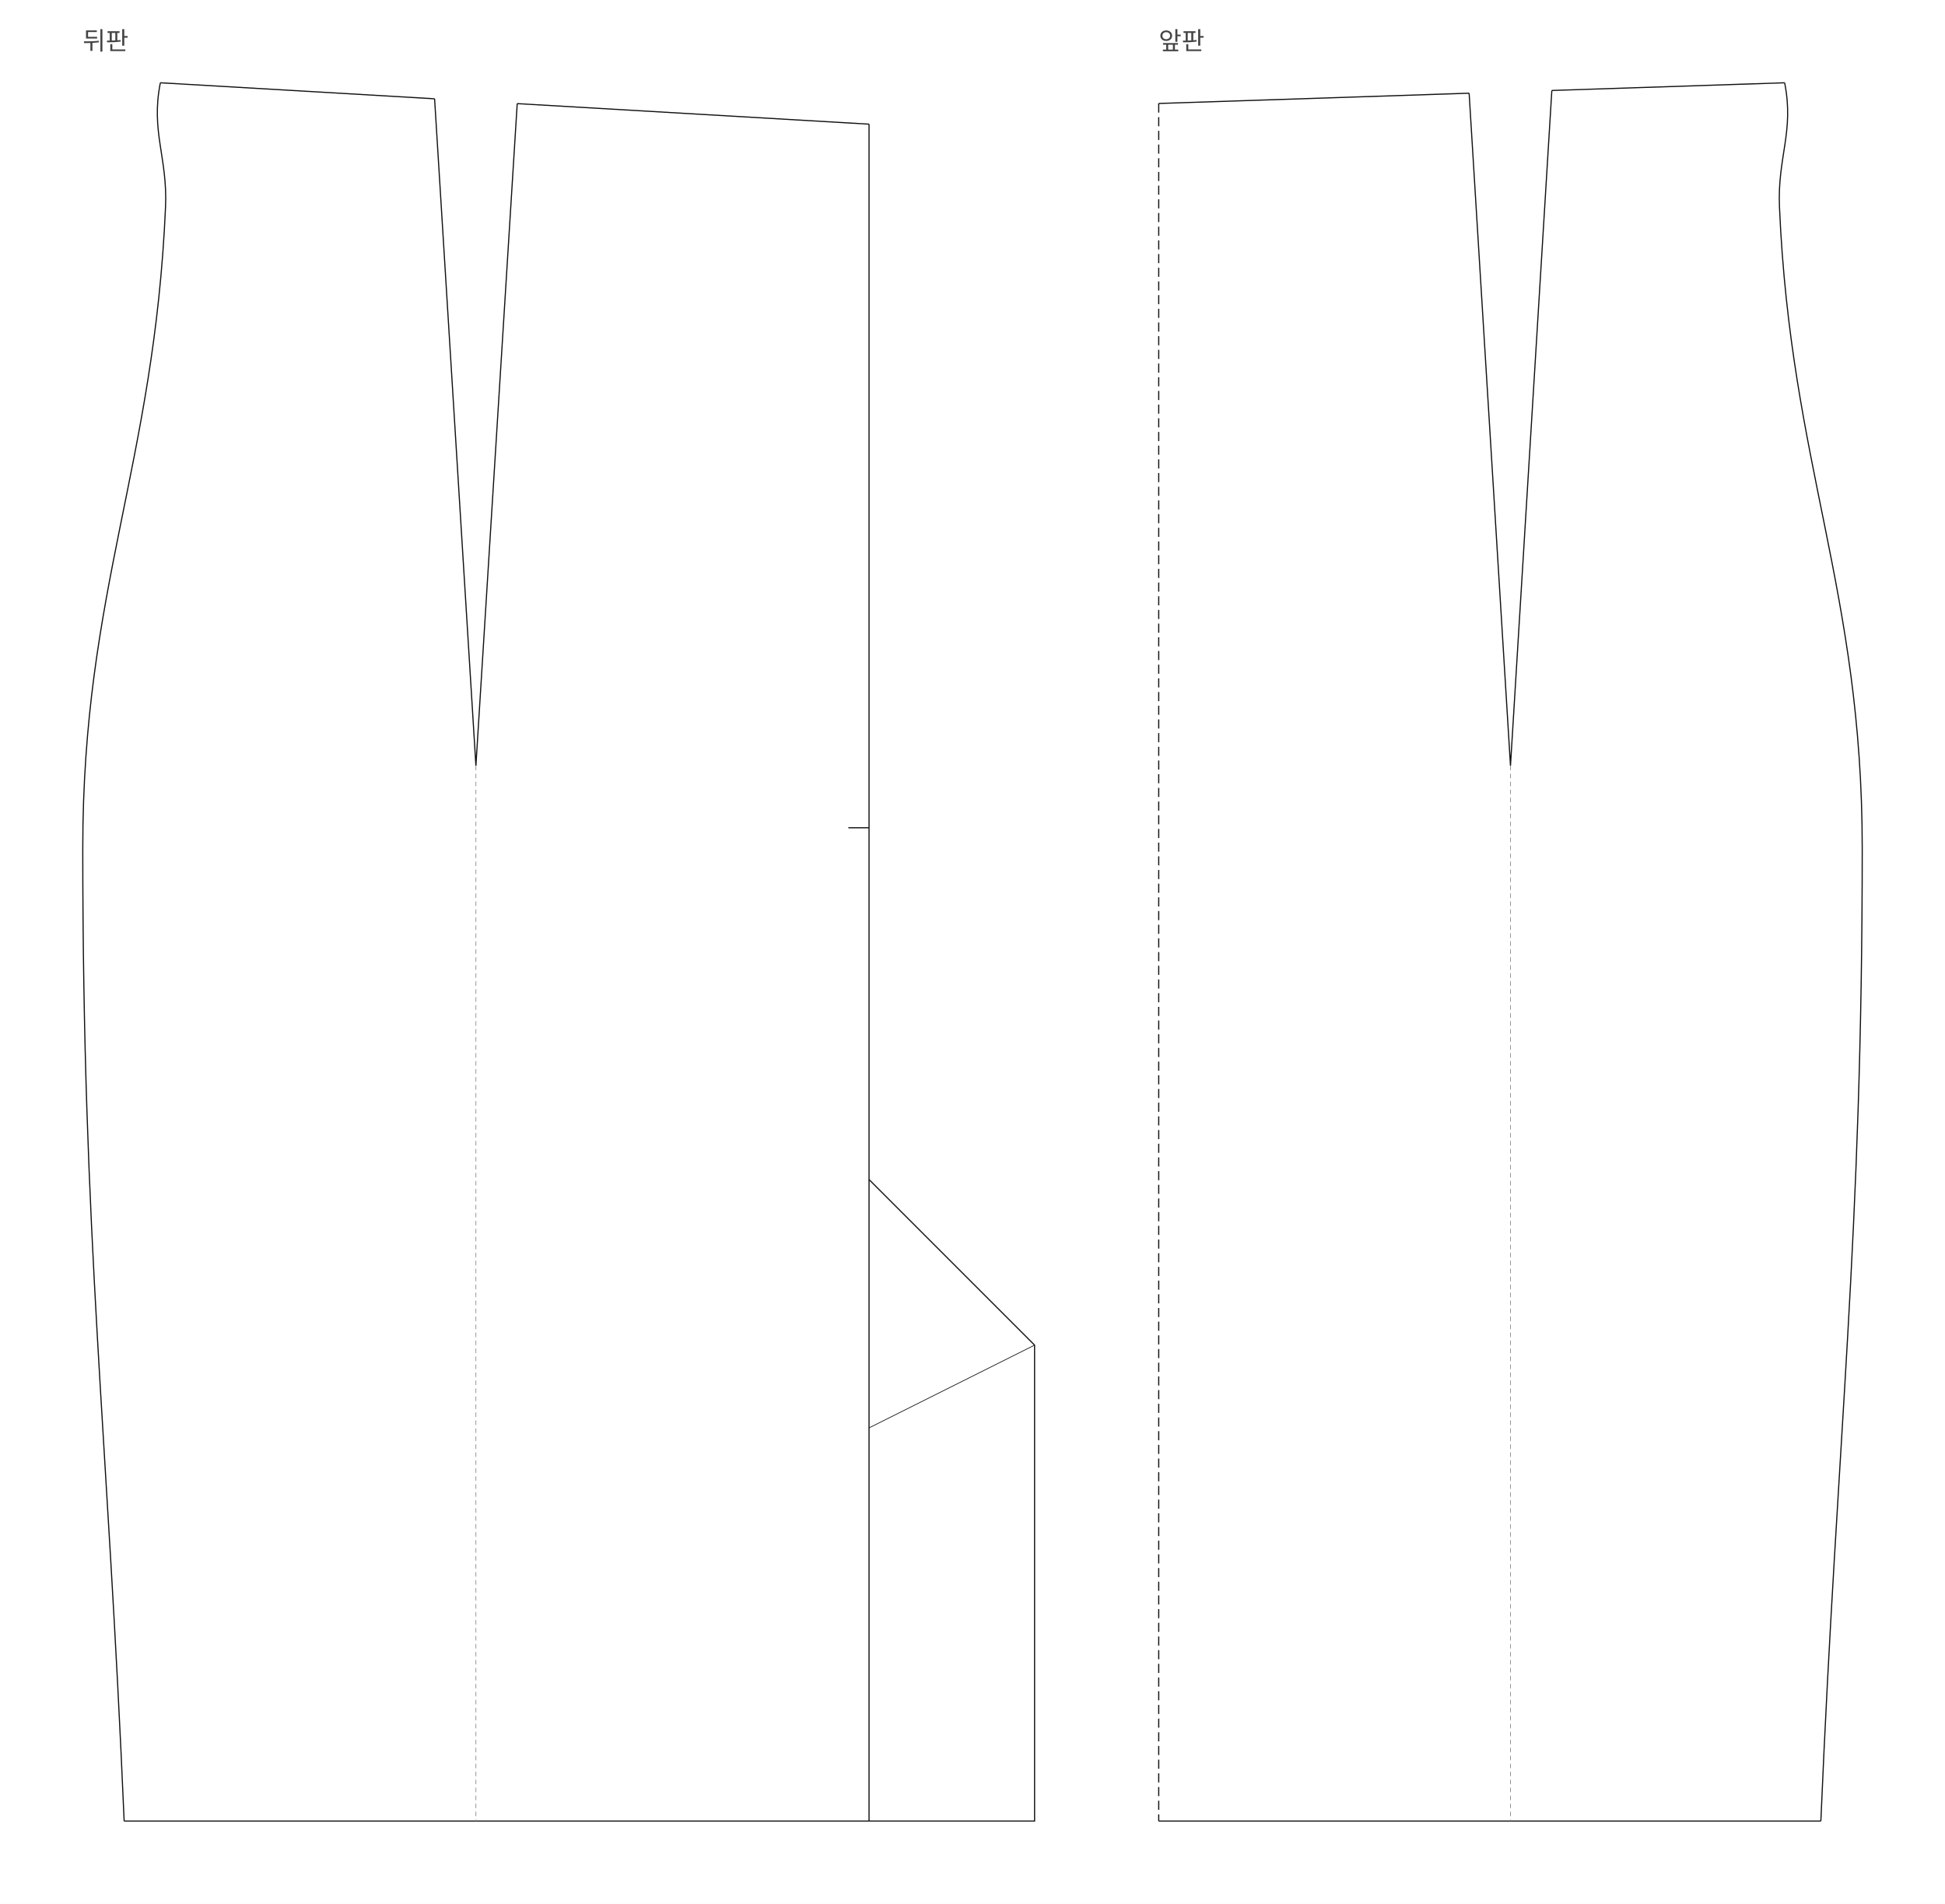
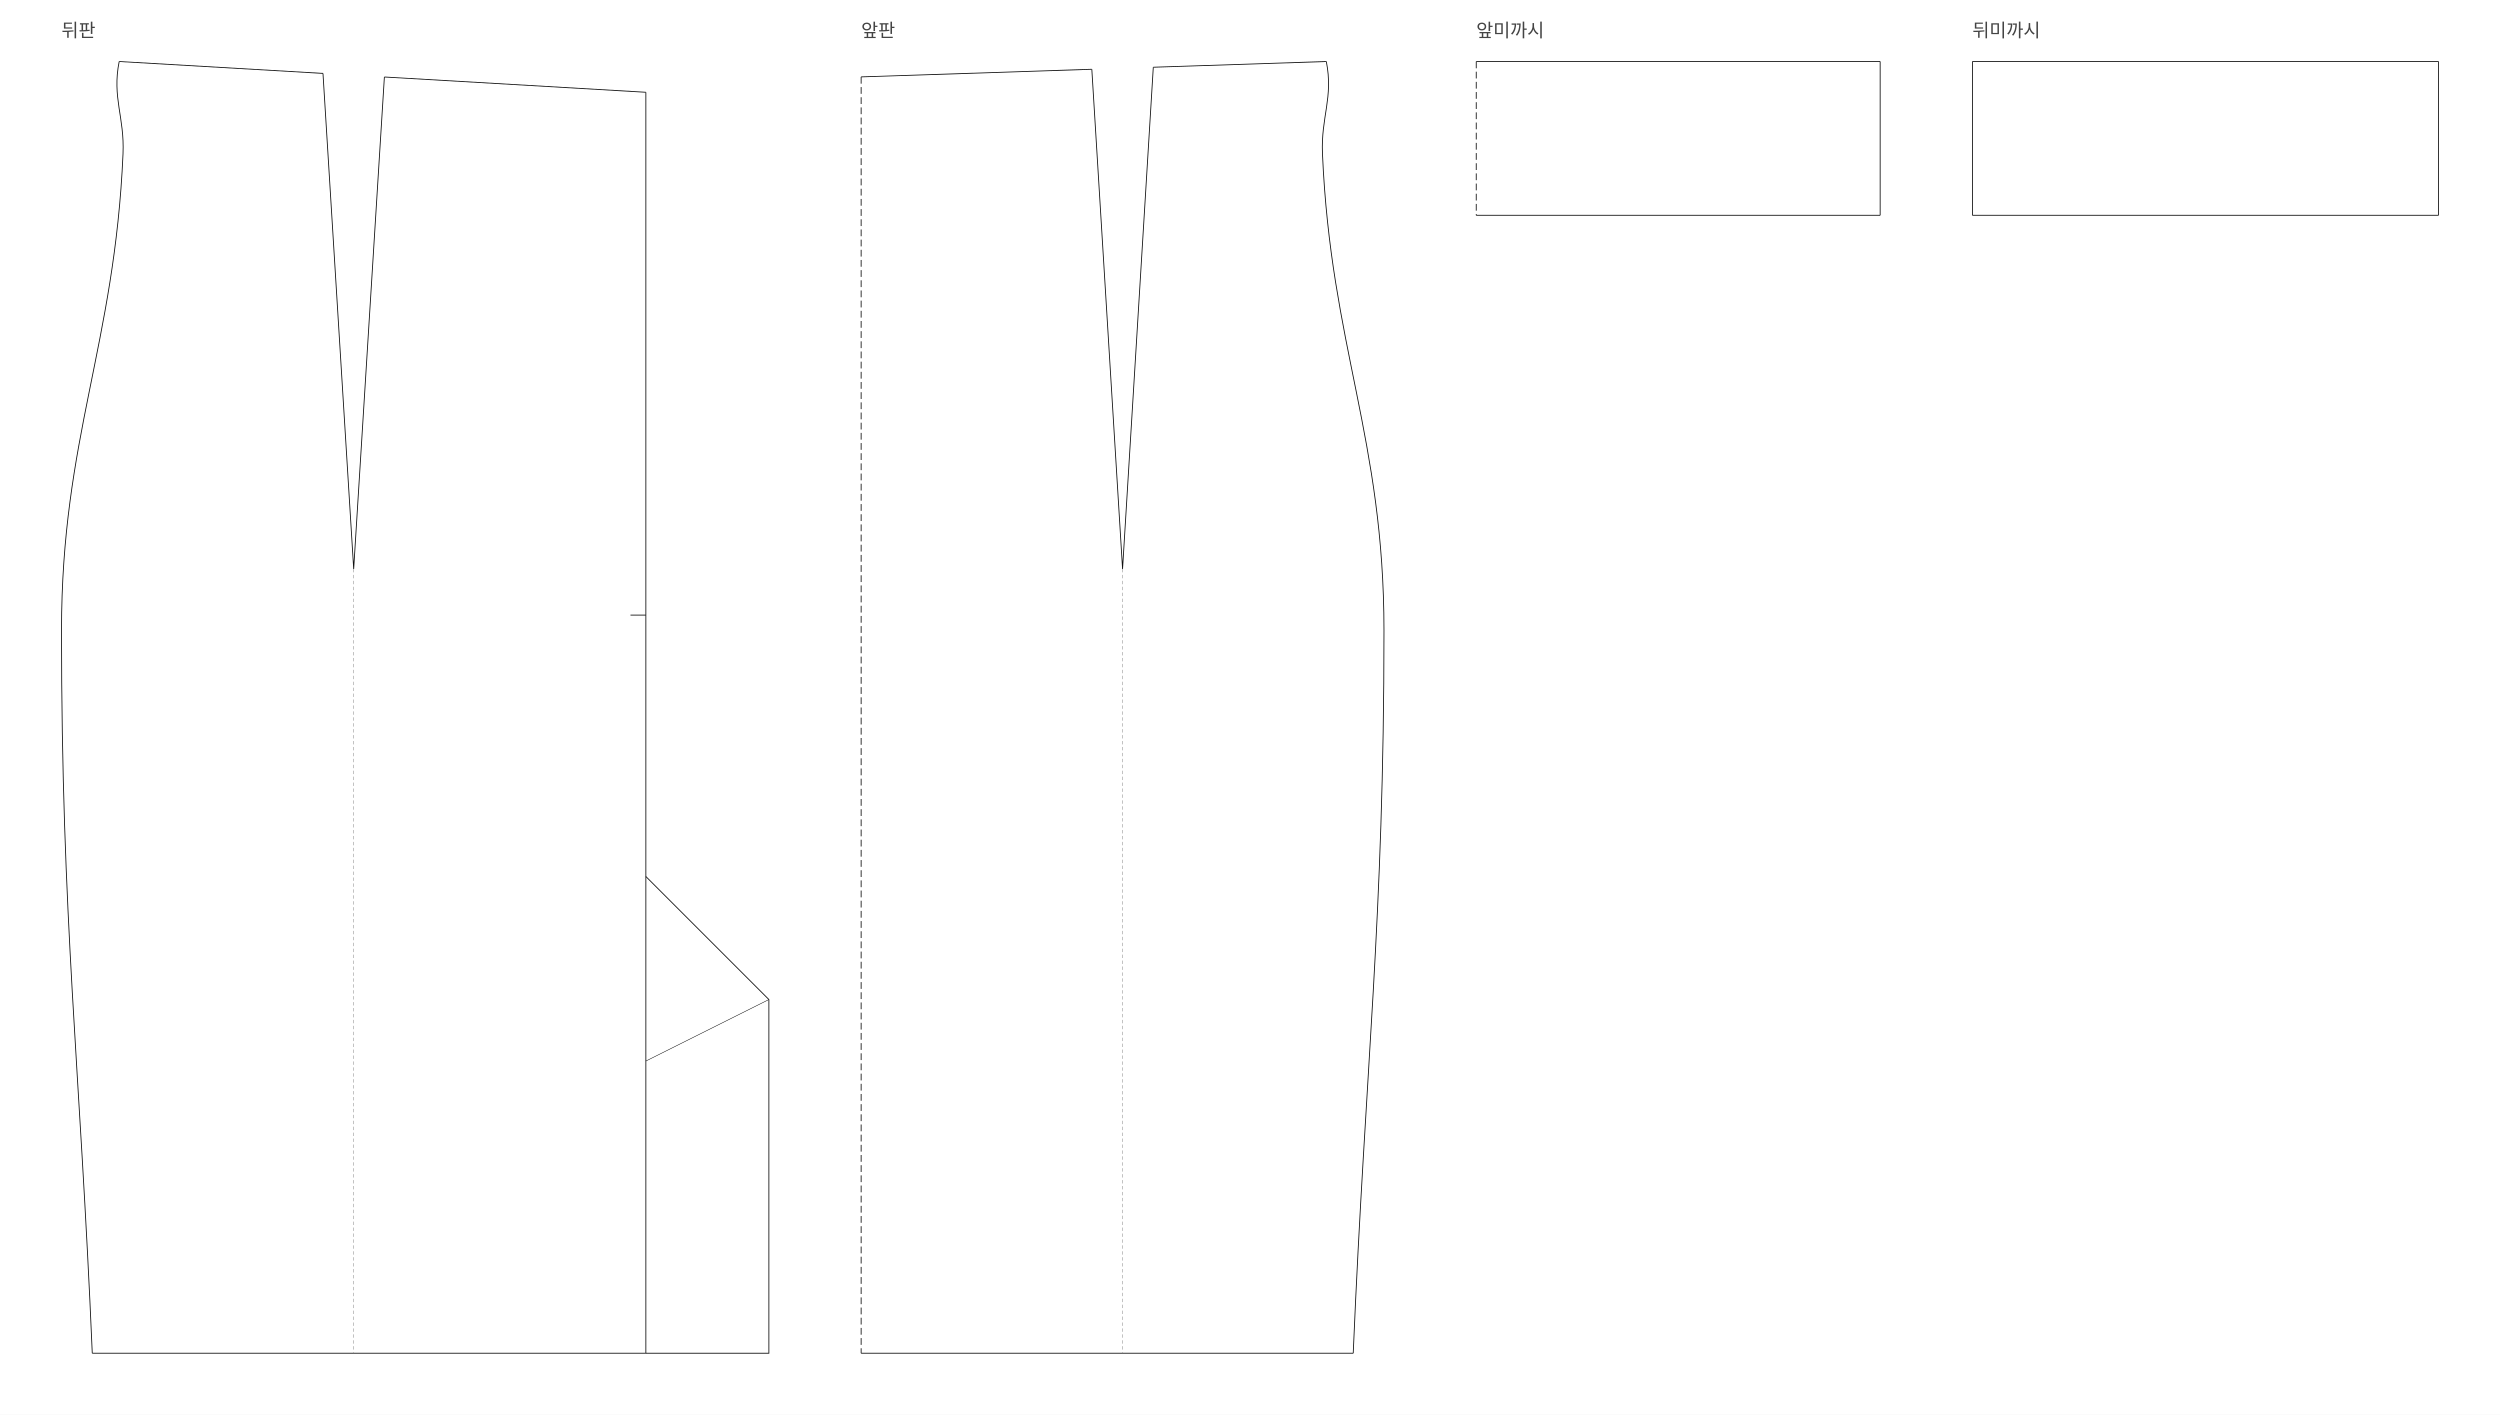
- <svg xmlns="http://www.w3.org/2000/svg" width="596.9mm" height="584.2mm" viewBox="0 0 596.9 584.2">
+ <svg xmlns="http://www.w3.org/2000/svg" width="1032.35mm" height="584.2mm" viewBox="0 0 1032.35 584.2">
  <rect width="100%" height="100%" fill="white" />
  <g id="뒤판">
    <g id="outline" fill="none" stroke="#111" stroke-width="0.35">
      <path d="M266.7 361.95L317.5 412.75L317.5 558.8L266.7 558.8" />
      <path d="M266.7 38.1L266.7 558.8" />
      <path d="M266.7 38.1L158.728 31.795" />
      <path d="M133.372 30.314L49.212 25.4" />
      <path d="M49.212 25.4C46.221 40.357 51.461 48.261 50.8 63.5C47.36 142.818 25.4 180.957 25.4 260.35C25.4 379.838 33.02 439.42 38.1 558.8" />
      <path d="M266.7 558.8L38.1 558.8" />
    </g>
    <g id="dart" fill="none" stroke="#111" stroke-width="0.35">
      <path d="M158.728 31.795L146.05 234.95L133.372 30.314" />
    </g>
    <g id="construction" fill="none" stroke="#888" stroke-width="0.21" stroke-dasharray="1.4,1.05">
      <path d="M146.05 234.95L146.05 558.8" />
    </g>
    <g id="mark" fill="none" stroke="#111" stroke-width="0.21">
      <path d="M266.7 438.15L317.5 412.75" />
    </g>
    <g id="notch" fill="none" stroke="#111" stroke-width="0.35">
      <path d="M266.7 254L260.35 254" />
    </g>
    <text x="25.4" y="15.24" font-size="7.62" font-family="sans-serif" fill="#444">뒤판</text>
  </g>
  <g id="앞판">
    <g id="outline" fill="none" stroke="#111" stroke-width="0.35">
      <path d="M355.6 31.75L450.857 28.601" />
      <path d="M476.243 27.762L547.688 25.4" />
      <path d="M547.688 25.4C550.679 40.357 545.439 48.261 546.1 63.5C549.54 142.818 571.5 180.957 571.5 260.35C571.5 379.838 563.88 439.42 558.8 558.8" />
      <path d="M355.6 558.8L558.8 558.8" />
    </g>
    <g id="dart" fill="none" stroke="#111" stroke-width="0.35">
      <path d="M450.857 28.601L463.55 234.95L476.243 27.762" />
    </g>
    <g id="construction" fill="none" stroke="#888" stroke-width="0.21" stroke-dasharray="1.4,1.05">
      <path d="M463.55 234.95L463.55 558.8" />
    </g>
    <g id="fold" fill="none" stroke="#111" stroke-width="0.35" stroke-dasharray="2.8,1.4">
      <path d="M355.6 31.75L355.6 558.8" />
    </g>
    <text x="355.6" y="15.24" font-size="7.62" font-family="sans-serif" fill="#444">앞판</text>
  </g>
+   <g id="앞미까시">
+     <g id="outline" fill="none" stroke="#111" stroke-width="0.35">
+       <path d="M609.6 25.4L776.392 25.4" />
+       <path d="M609.6 88.9L776.392 88.9" />
+       <path d="M776.392 88.9L776.392 25.4" />
+     </g>
+     <g id="fold" fill="none" stroke="#111" stroke-width="0.35" stroke-dasharray="2.8,1.4">
+       <path d="M609.6 25.4L609.6 88.9" />
+     </g>
+     <text x="609.6" y="15.24" font-size="7.62" font-family="sans-serif" fill="#444">앞미까시</text>
+   </g>
+   <g id="뒤미까시">
+     <g id="outline" fill="none" stroke="#111" stroke-width="0.35">
+       <path d="M814.492 25.4L1006.95 25.4" />
+       <path d="M814.492 25.4L814.492 88.9" />
+       <path d="M814.492 88.9L1006.95 88.9" />
+       <path d="M1006.95 88.9L1006.95 25.4" />
+     </g>
+     <text x="814.492" y="15.24" font-size="7.62" font-family="sans-serif" fill="#444">뒤미까시</text>
+   </g>
</svg>
